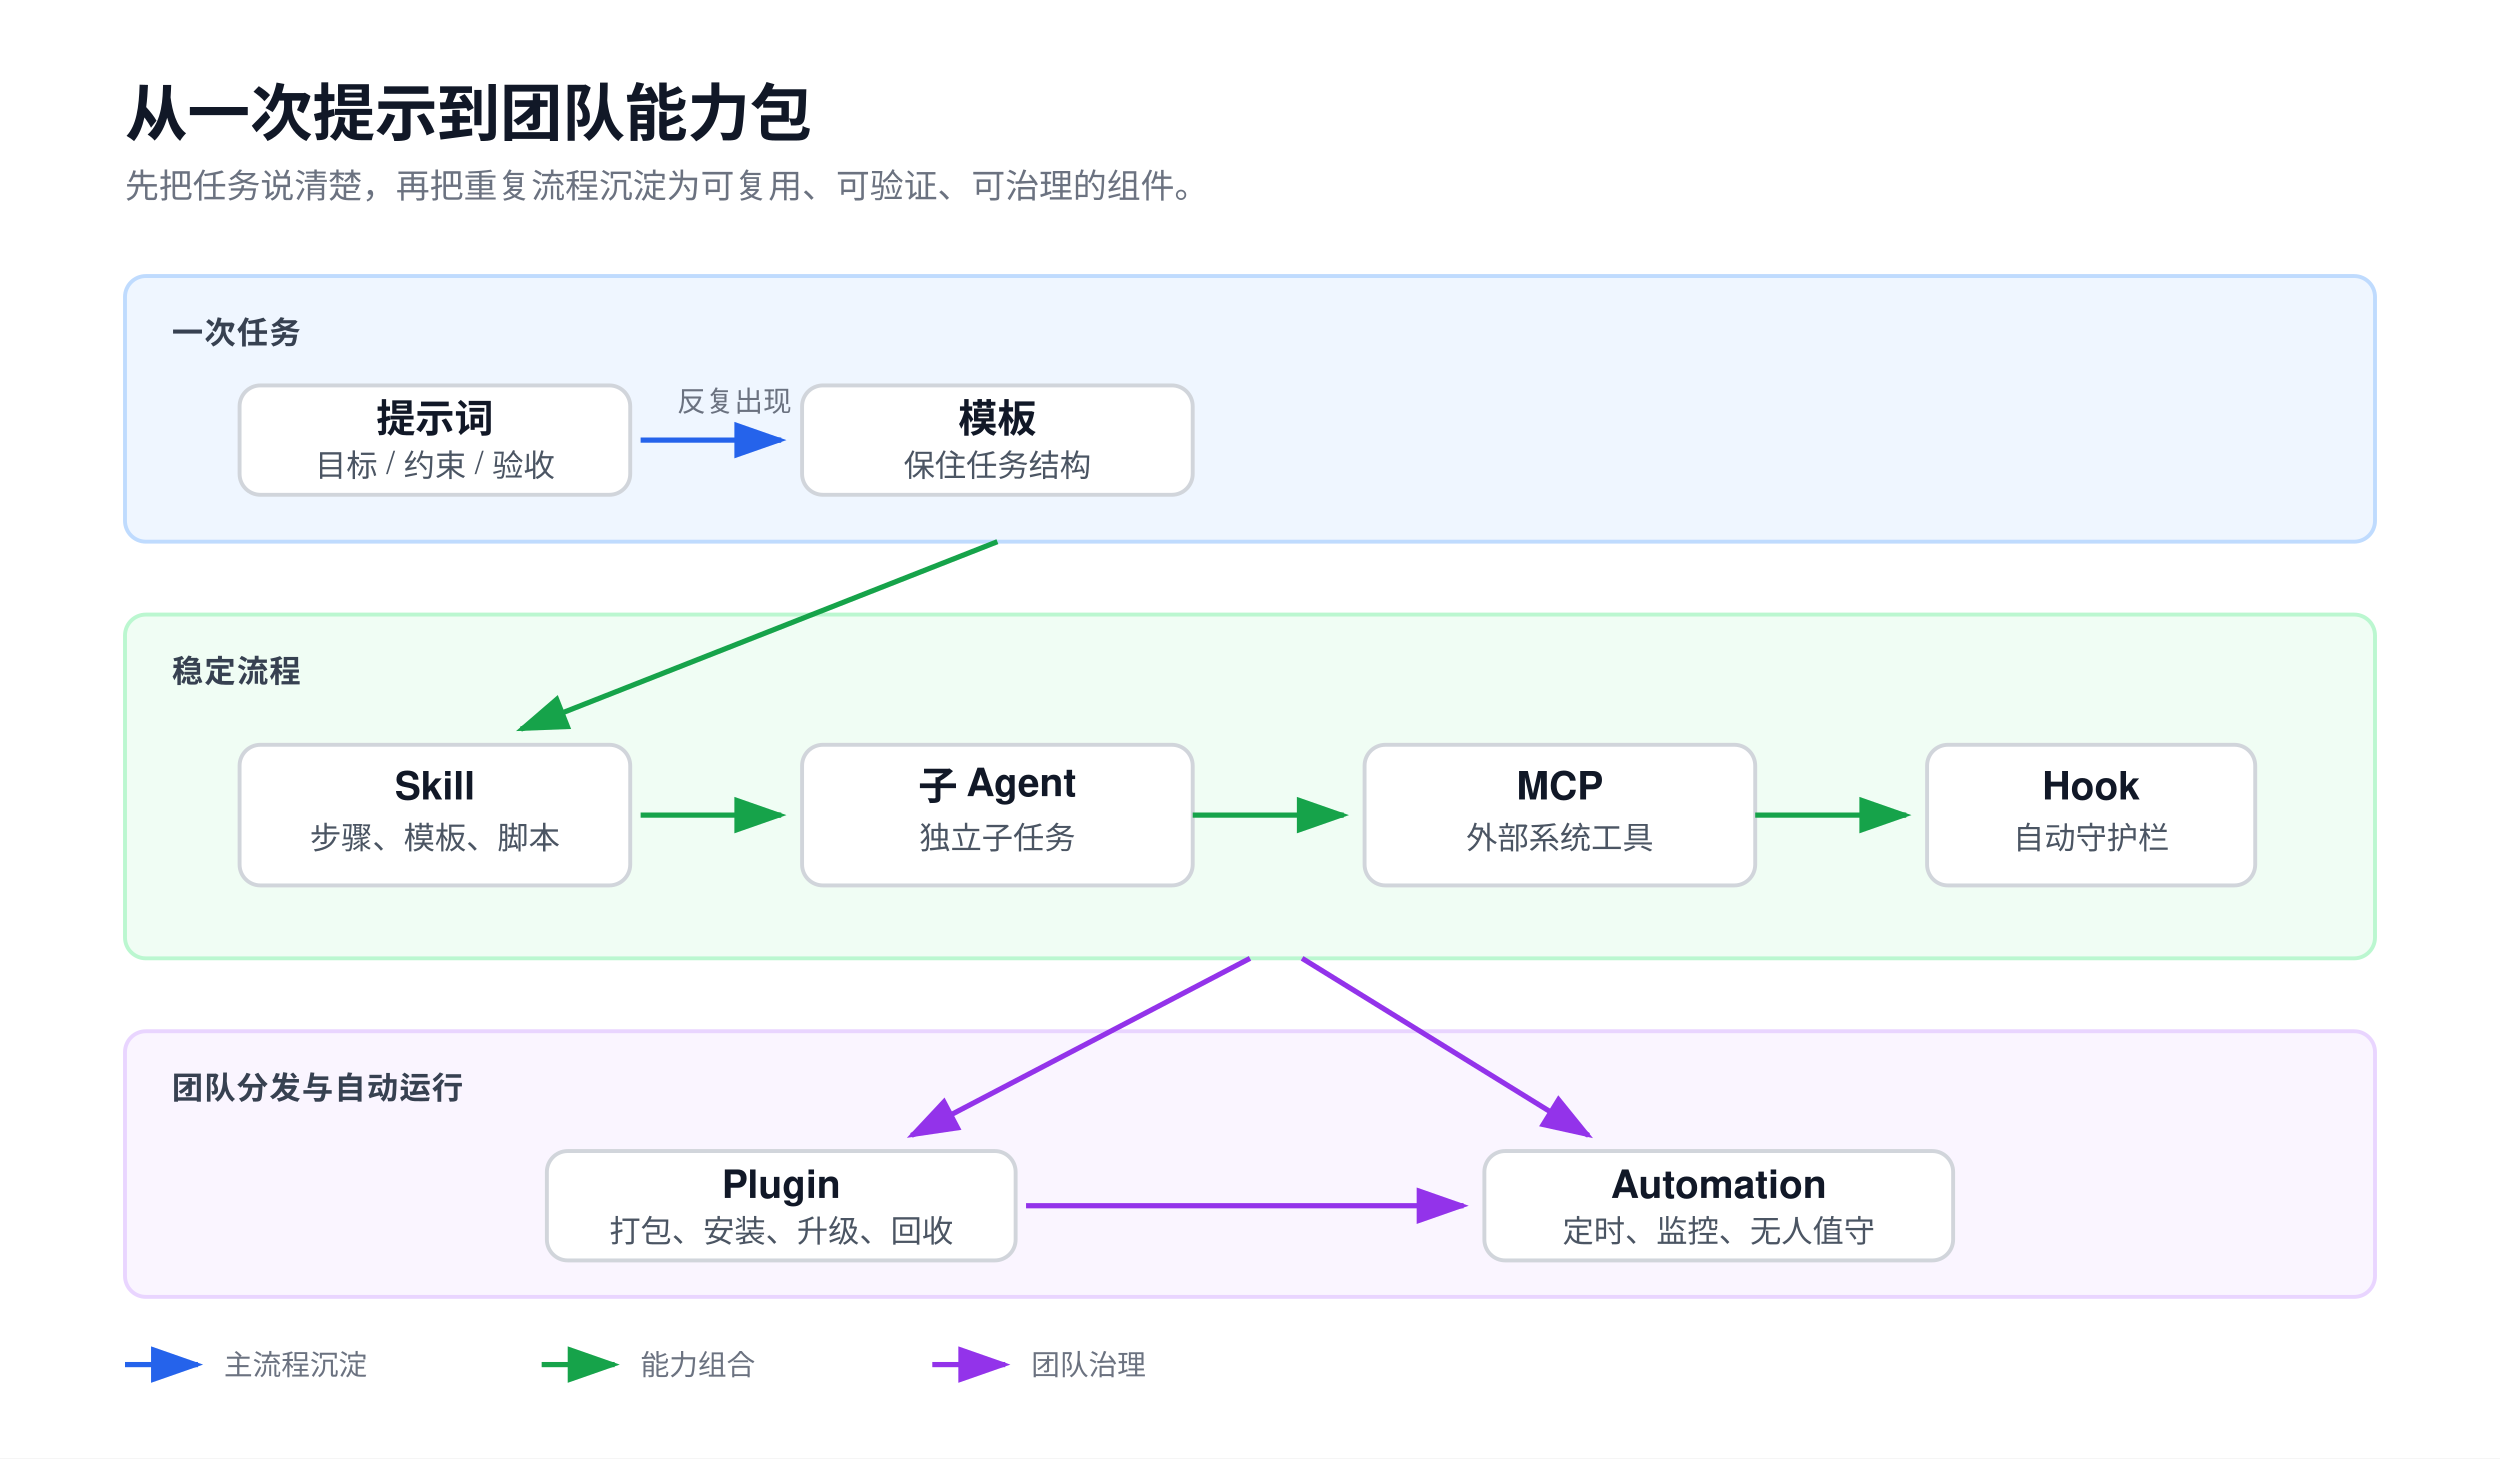
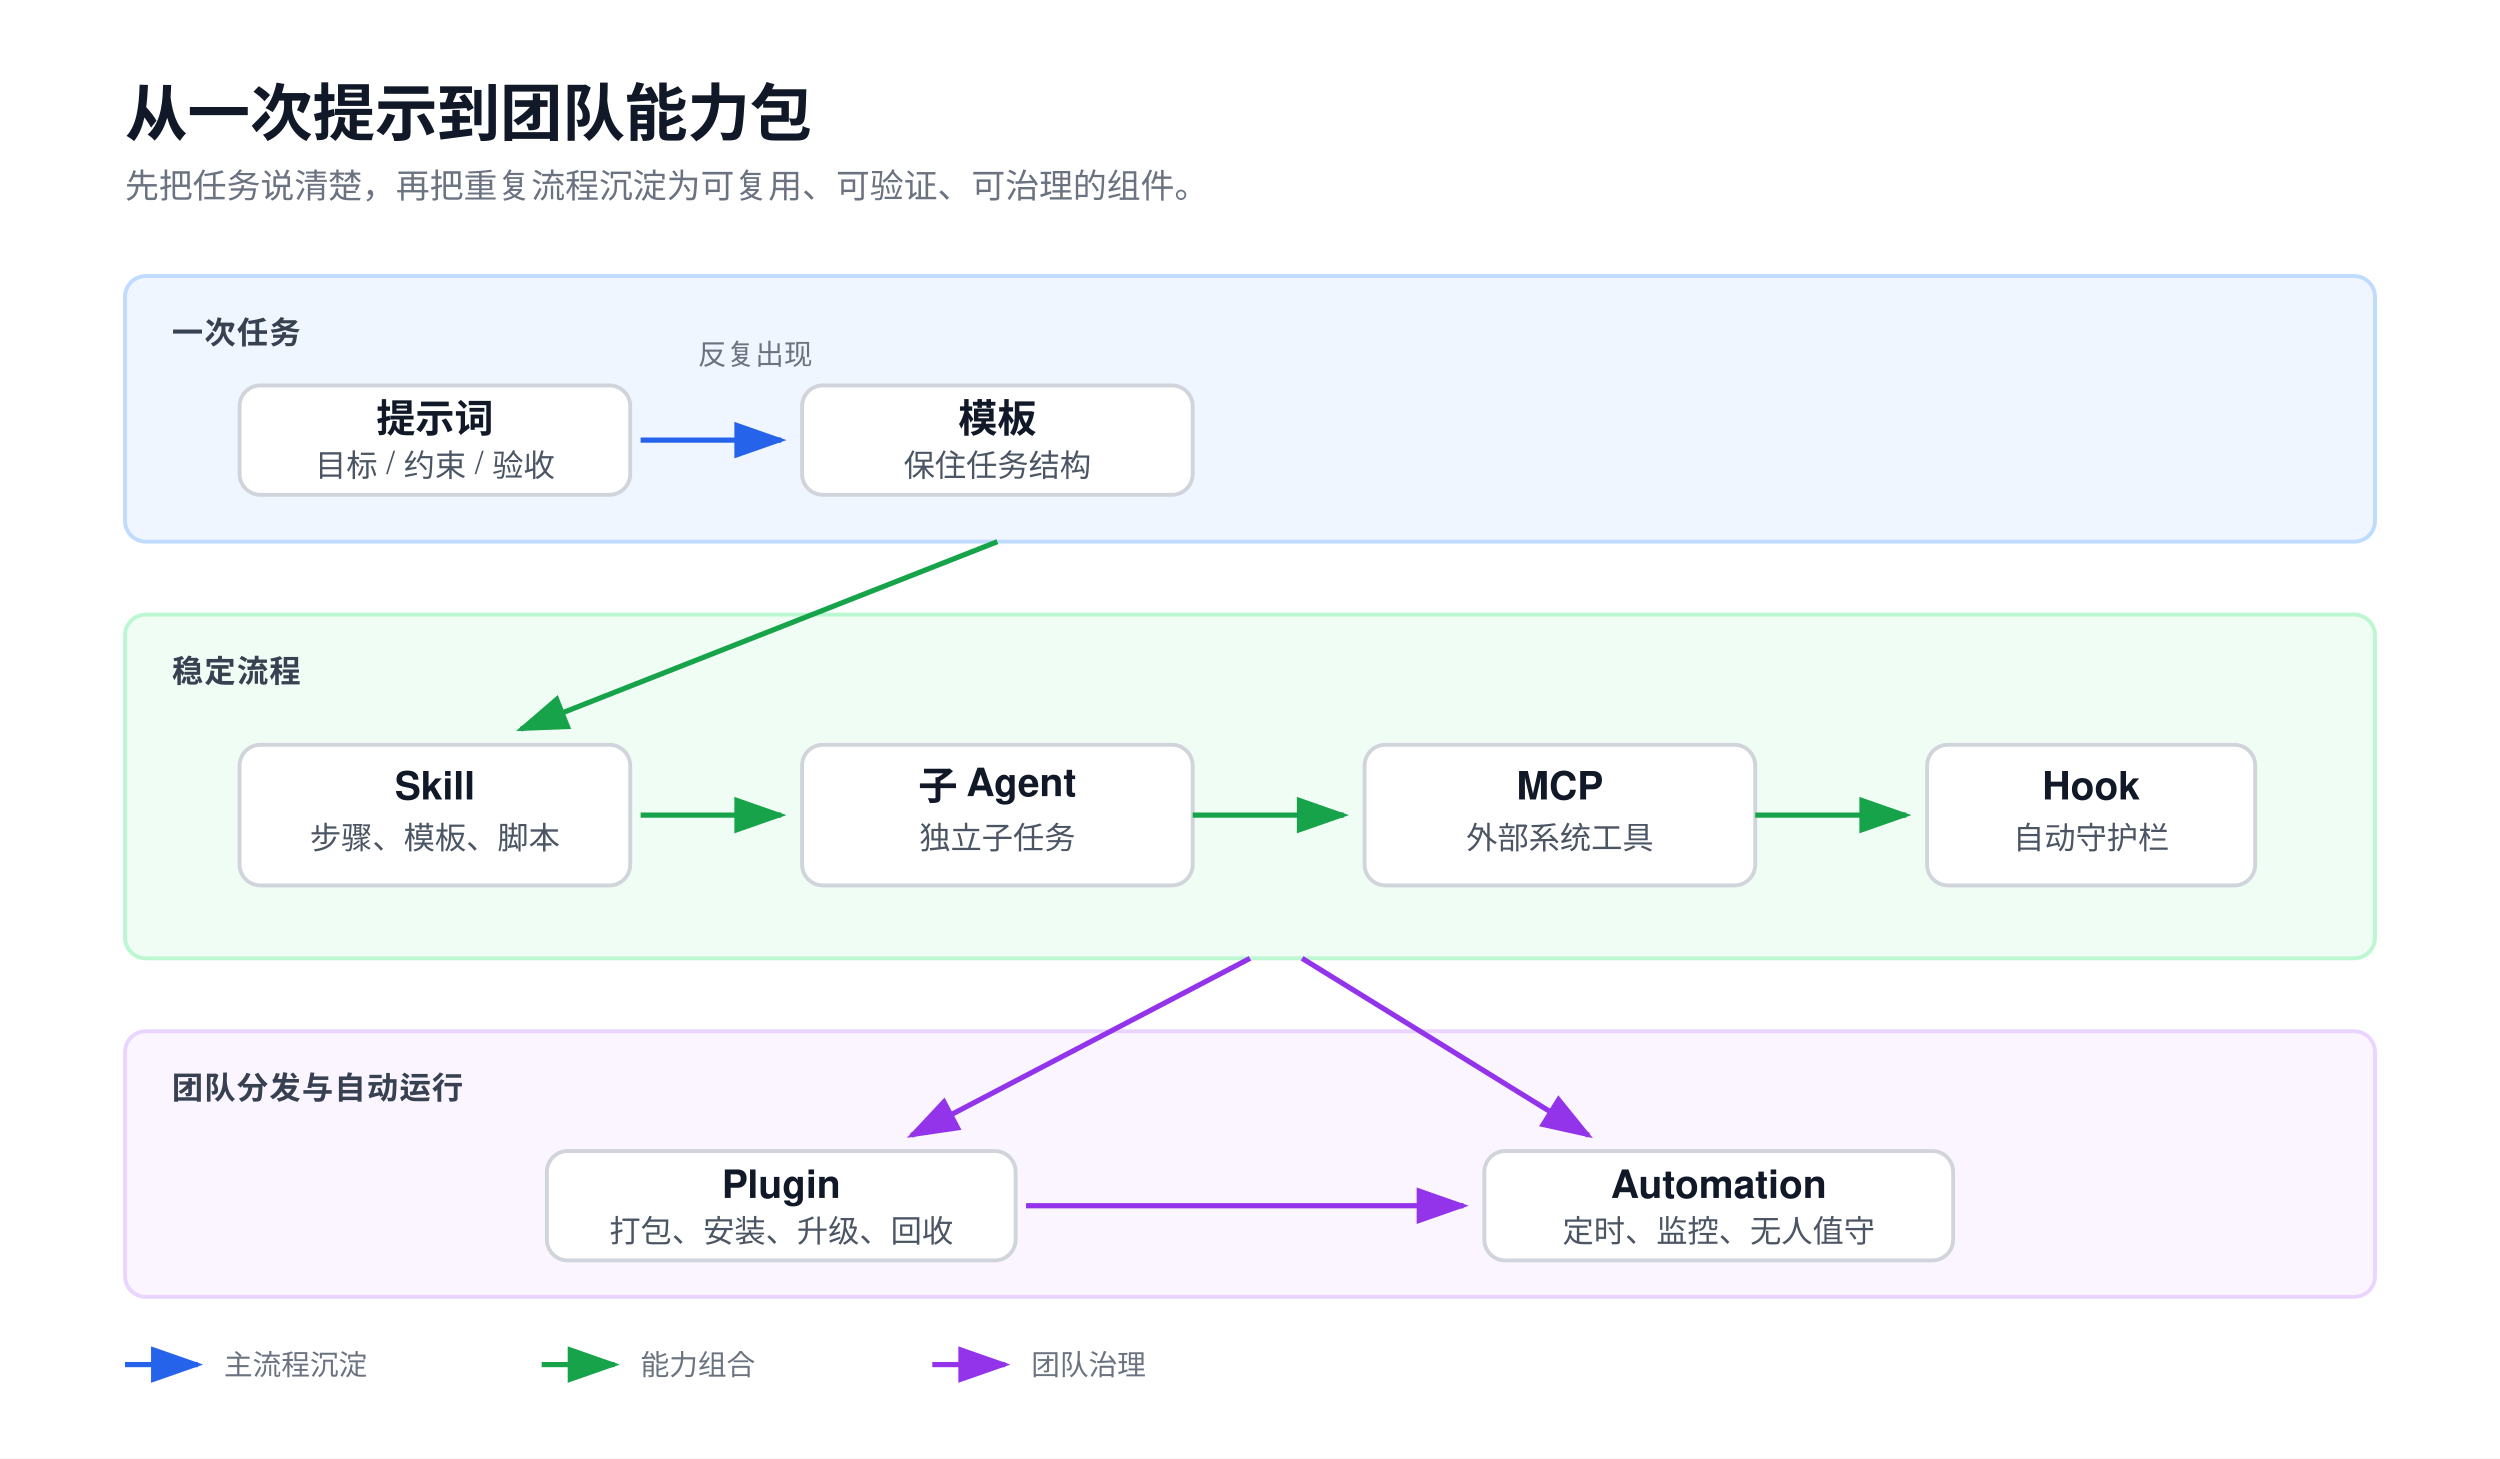
<svg xmlns="http://www.w3.org/2000/svg" viewBox="0 0 960 560" width="960" height="560" role="img" aria-labelledby="title desc">
  <style>
    text { font-family: 'Helvetica Neue', Helvetica, Arial, 'PingFang SC', 'Microsoft YaHei', 'Microsoft JhengHei', 'SimHei', sans-serif; }
    .title { fill: #111827; font-size: 24px; font-weight: 700; }
    .subtitle { fill: #6b7280; font-size: 13px; }
    .lane-label { fill: #374151; font-size: 12px; font-weight: 700; letter-spacing: 0.04em; }
    .node-title { fill: #111827; font-size: 15px; font-weight: 700; }
    .node-note { fill: #4b5563; font-size: 12px; }
    .small { fill: #6b7280; font-size: 11px; }
  </style>
  <defs>
    <marker id="arrow-blue" markerWidth="10" markerHeight="7" refX="9" refY="3.5" orient="auto">
      <polygon points="0 0, 10 3.5, 0 7" fill="#2563eb" />
    </marker>
    <marker id="arrow-green" markerWidth="10" markerHeight="7" refX="9" refY="3.5" orient="auto">
      <polygon points="0 0, 10 3.5, 0 7" fill="#16a34a" />
    </marker>
    <marker id="arrow-purple" markerWidth="10" markerHeight="7" refX="9" refY="3.5" orient="auto">
      <polygon points="0 0, 10 3.5, 0 7" fill="#9333ea" />
    </marker>
  </defs>
  <rect data-graph-role="background" width="960" height="560" fill="#ffffff" />
  <text x="48" y="52" class="title">从一次提示到团队能力包</text>
  <text x="48" y="76" class="subtitle">先把任务说清楚，再把重复流程沉淀为可复用、可验证、可治理的组件。</text>
  <rect data-graph-role="container" x="48" y="106" width="864" height="102" rx="8" fill="#eff6ff" stroke="#bfdbfe" stroke-width="1.5" />
  <text x="66" y="132" class="lane-label">一次任务</text>
  <rect x="92" y="148" width="150" height="42" rx="8" fill="#ffffff" stroke="#d1d5db" stroke-width="1.5" />
  <text x="167" y="166" text-anchor="middle" class="node-title">提示词</text>
  <text x="167" y="183" text-anchor="middle" class="node-note">目标 / 约束 / 验收</text>
  <rect x="308" y="148" width="150" height="42" rx="8" fill="#ffffff" stroke="#d1d5db" stroke-width="1.5" />
  <text x="383" y="166" text-anchor="middle" class="node-title">模板</text>
  <text x="383" y="183" text-anchor="middle" class="node-note">保住任务结构</text>
  <path d="M 246 169 L 300 169" fill="none" stroke="#2563eb" stroke-width="2" marker-end="url(#arrow-blue)" />
-   <text x="260" y="158" class="small">反复出现</text>
+   <text x="290" y="140" text-anchor="middle" class="small">反复出现</text>
  <rect data-graph-role="container" x="48" y="236" width="864" height="132" rx="8" fill="#f0fdf4" stroke="#bbf7d0" stroke-width="1.5" />
  <text x="66" y="262" class="lane-label">稳定流程</text>
  <rect x="92" y="286" width="150" height="54" rx="8" fill="#ffffff" stroke="#d1d5db" stroke-width="1.5" />
  <text x="167" y="307" text-anchor="middle" class="node-title">Skill</text>
  <text x="167" y="326" text-anchor="middle" class="node-note">步骤、模板、脚本</text>
  <rect x="308" y="286" width="150" height="54" rx="8" fill="#ffffff" stroke="#d1d5db" stroke-width="1.5" />
  <text x="383" y="307" text-anchor="middle" class="node-title">子 Agent</text>
  <text x="383" y="326" text-anchor="middle" class="node-note">独立子任务</text>
  <rect x="524" y="286" width="150" height="54" rx="8" fill="#ffffff" stroke="#d1d5db" stroke-width="1.5" />
  <text x="599" y="307" text-anchor="middle" class="node-title">MCP</text>
  <text x="599" y="326" text-anchor="middle" class="node-note">外部系统工具</text>
  <rect x="740" y="286" width="126" height="54" rx="8" fill="#ffffff" stroke="#d1d5db" stroke-width="1.5" />
  <text x="803" y="307" text-anchor="middle" class="node-title">Hook</text>
  <text x="803" y="326" text-anchor="middle" class="node-note">自动守护栏</text>
  <path d="M 383 208 L 200 280" fill="none" stroke="#16a34a" stroke-width="2" marker-end="url(#arrow-green)" />
  <path d="M 246 313 L 300 313" fill="none" stroke="#16a34a" stroke-width="2" marker-end="url(#arrow-green)" />
  <path d="M 458 313 L 516 313" fill="none" stroke="#16a34a" stroke-width="2" marker-end="url(#arrow-green)" />
  <path d="M 674 313 L 732 313" fill="none" stroke="#16a34a" stroke-width="2" marker-end="url(#arrow-green)" />
  <rect data-graph-role="container" x="48" y="396" width="864" height="102" rx="8" fill="#faf5ff" stroke="#e9d5ff" stroke-width="1.5" />
  <text x="66" y="422" class="lane-label">团队分发与自动运行</text>
  <rect x="210" y="442" width="180" height="42" rx="8" fill="#ffffff" stroke="#d1d5db" stroke-width="1.5" />
  <text x="300" y="460" text-anchor="middle" class="node-title">Plugin</text>
  <text x="300" y="477" text-anchor="middle" class="node-note">打包、安装、升级、回收</text>
  <rect x="570" y="442" width="180" height="42" rx="8" fill="#ffffff" stroke="#d1d5db" stroke-width="1.5" />
  <text x="660" y="460" text-anchor="middle" class="node-title">Automation</text>
  <text x="660" y="477" text-anchor="middle" class="node-note">定时、监控、无人值守</text>
  <path d="M 480 368 L 350 436" fill="none" stroke="#9333ea" stroke-width="2" marker-end="url(#arrow-purple)" />
  <path d="M 500 368 L 610 436" fill="none" stroke="#9333ea" stroke-width="2" marker-end="url(#arrow-purple)" />
  <path d="M 394 463 L 562 463" fill="none" stroke="#9333ea" stroke-width="2" marker-end="url(#arrow-purple)" />
  <g data-graph-role="legend" transform="translate(48,524)">
    <line x1="0" y1="0" x2="28" y2="0" stroke="#2563eb" stroke-width="2" marker-end="url(#arrow-blue)" />
    <text x="38" y="4" class="small">主流程沉淀</text>
    <line x1="160" y1="0" x2="188" y2="0" stroke="#16a34a" stroke-width="2" marker-end="url(#arrow-green)" />
    <text x="198" y="4" class="small">能力组合</text>
    <line x1="310" y1="0" x2="338" y2="0" stroke="#9333ea" stroke-width="2" marker-end="url(#arrow-purple)" />
    <text x="348" y="4" class="small">团队治理</text>
  </g>
</svg>
